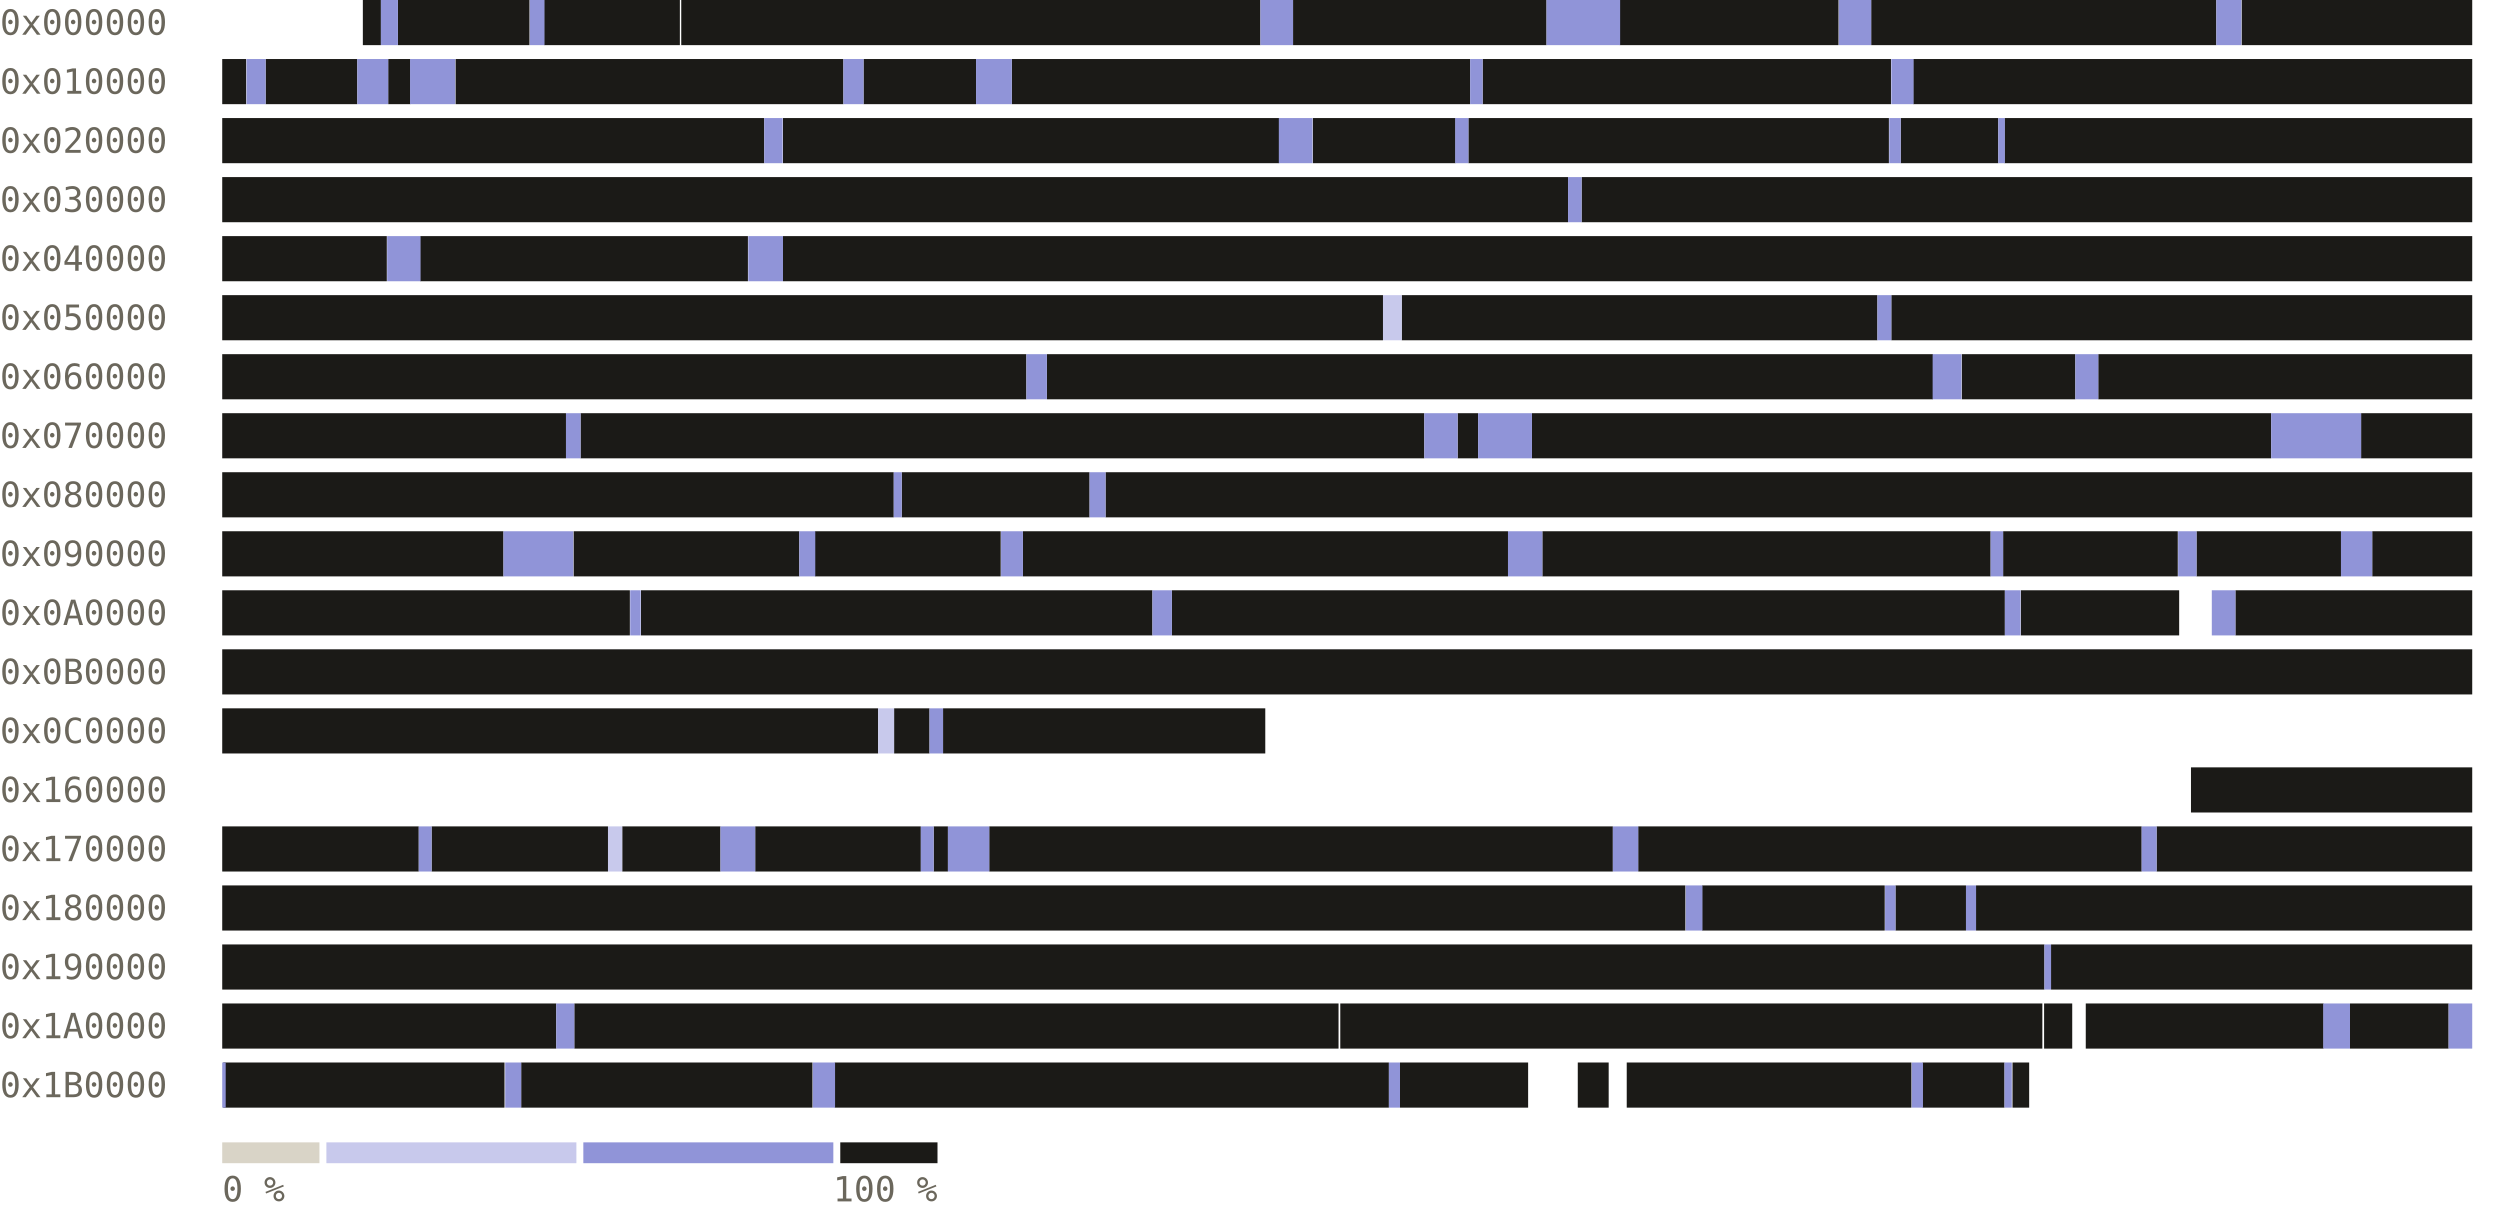
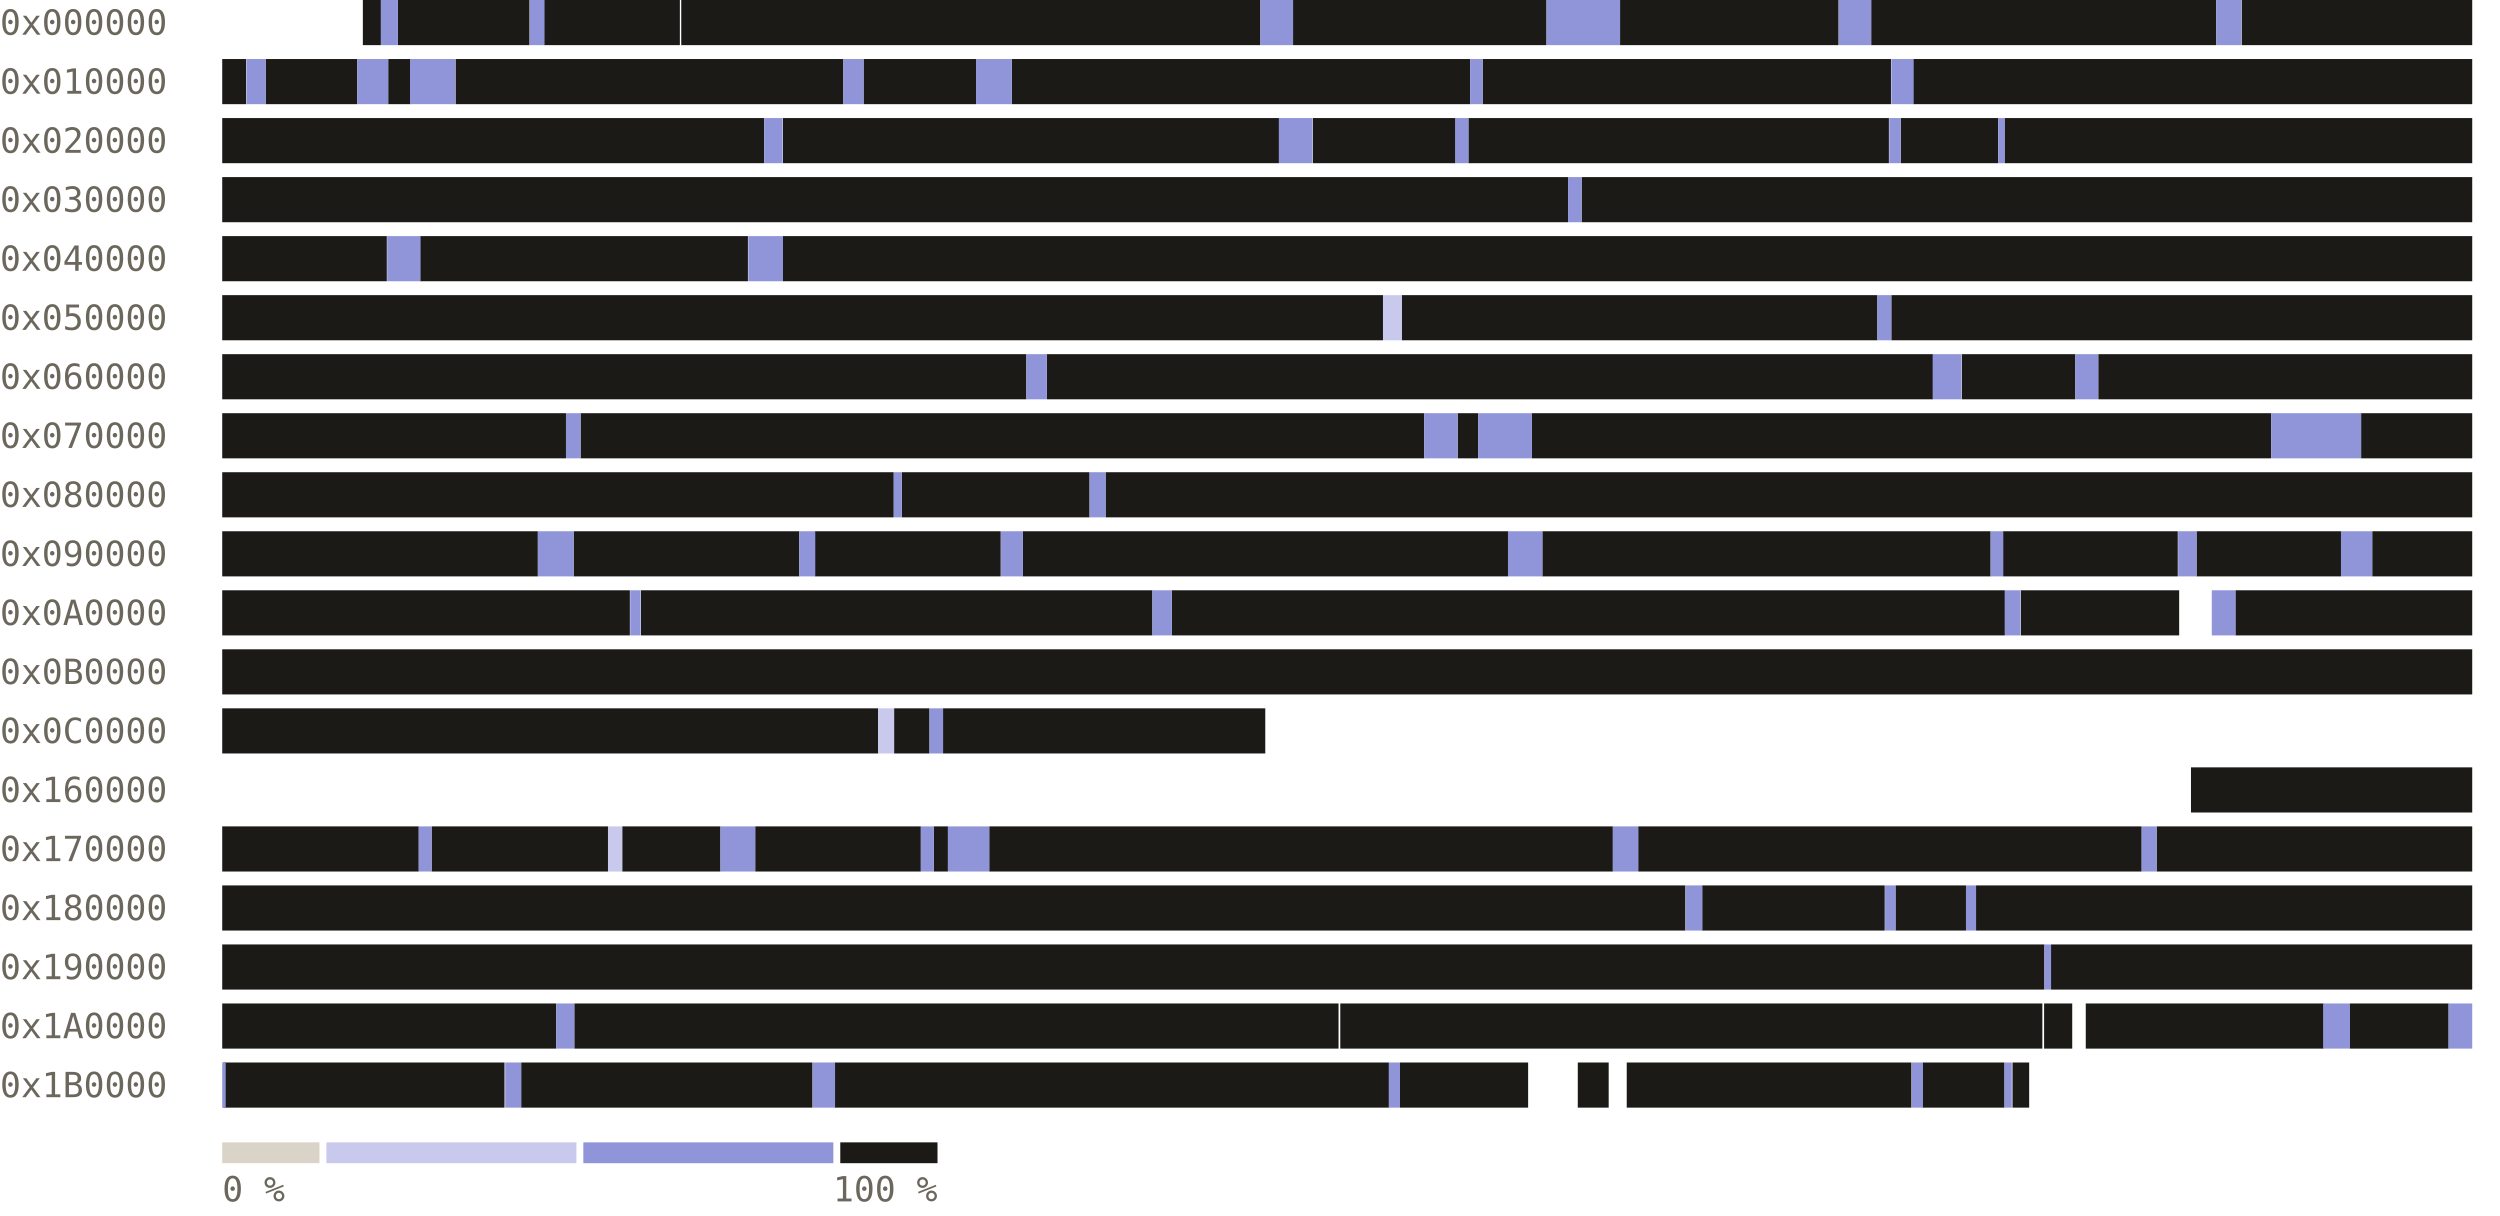
<svg xmlns="http://www.w3.org/2000/svg" viewBox="0 0 720 350" width="720" height="350">
  <style>text{font:10px monospace;fill:#6b675c}.q0{fill:#d9d4c7}.q1{fill:#e3e2f2}.q2{fill:#d6d6ef}.q3{fill:#c8c9ec}.q4{fill:#babce8}.q5{fill:#acafe4}.q6{fill:#9ea2df}.q7{fill:#9094d8}.q8{fill:#8186cf}.q9{fill:#7277c4}.q10{fill:#1b1a17}@media (prefers-color-scheme:dark){text{fill:#a8a293}.q0{fill:#4a463d}.q1{fill:#35375a}.q2{fill:#3c3f66}.q3{fill:#444772}.q4{fill:#4d517f}.q5{fill:#575b8c}.q6{fill:#62669a}.q7{fill:#6e72a8}.q8{fill:#7b7fb6}.q9{fill:#888cc4}.q10{fill:#d6d0bd}}</style>
  <text x="0" y="10">0x000000</text>
  <text x="0" y="27">0x010000</text>
  <text x="0" y="44">0x020000</text>
  <text x="0" y="61">0x030000</text>
  <text x="0" y="78">0x040000</text>
  <text x="0" y="95">0x050000</text>
  <text x="0" y="112">0x060000</text>
  <text x="0" y="129">0x070000</text>
  <text x="0" y="146">0x080000</text>
  <text x="0" y="163">0x090000</text>
  <text x="0" y="180">0x0A0000</text>
  <text x="0" y="197">0x0B0000</text>
  <text x="0" y="214">0x0C0000</text>
  <text x="0" y="231">0x160000</text>
  <text x="0" y="248">0x170000</text>
  <text x="0" y="265">0x180000</text>
  <text x="0" y="282">0x190000</text>
  <text x="0" y="299">0x1A0000</text>
  <text x="0" y="316">0x1B0000</text>
-   <path class="q10" d="M104.5 0h5.2v13h-5.2zM114.6 0h37.9v13h-37.9zM156.7 0h39.1v13h-39.1zM196.2 0h166.8v13h-166.8zM372.4 0h73v13h-73zM466.5 0h63v13h-63zM538.9 0h99.4v13h-99.4zM645.6 0h66.4v13h-66.4zM64 17h6.9v13h-6.9zM76.5 17h26.4v13h-26.4zM111.8 17h6.4v13h-6.4zM131.2 17h111.7v13h-111.7zM248.7 17h32.4v13h-32.4zM291.4 17h132v13h-132zM427 17h117.6v13h-117.6zM551 17h161v13h-161zM64 34h156.1v13h-156.1zM225.5 34h142.9v13h-142.9zM378.1 34h41.1v13h-41.1zM422.9 34h121.1v13h-121.1zM547.4 34h28.1v13h-28.1zM577.3 34h134.7v13h-134.7zM64 51h387.6v13h-387.6zM455.5 51h256.5v13h-256.5zM64 68h47.4v13h-47.4zM121 68h94.4v13h-94.4zM225.5 68h486.5v13h-486.5zM64 85h334.3v13h-334.3zM403.7 85h137v13h-137zM544.7 85h167.3v13h-167.3zM64 102h231.6v13h-231.6zM301.5 102h255.2v13h-255.2zM565 102h32.7v13h-32.7zM604.3 102h107.7v13h-107.7zM64 119h99v13h-99zM167.2 119h243v13h-243zM419.8 119h5.9v13h-5.9zM441.2 119h212.9v13h-212.9zM680 119h32v13h-32zM64 136h193.4v13h-193.4zM259.7 136h54.1v13h-54.1zM318.4 136h393.6v13h-393.6zM64 153h81v13h-81zM165.2 153h65v13h-65zM234.7 153h53.5v13h-53.5zM294.6 153h139.7v13h-139.7zM444.2 153h129.1v13h-129.1zM576.9 153h50.3v13h-50.3zM632.6 153h41.6v13h-41.6zM683.2 153h28.8v13h-28.8zM64 170h117.4v13h-117.4zM184.6 170h147.3v13h-147.3zM337.5 170h239.9v13h-239.9zM582 170h45.6v13h-45.6zM643.8 170h68.2v13h-68.2zM64 187h648v13h-648zM64 204h188.9v13h-188.9zM257.5 204h10.2v13h-10.2zM271.6 204h92.8v13h-92.8zM631 221h81v13h-81zM64 238h56.6v13h-56.6zM124.3 238h50.8v13h-50.8zM179.2 238h28.3v13h-28.3zM217.5 238h47.7v13h-47.7zM268.9 238h4.1v13h-4.1zM284.9 238h179.6v13h-179.6zM471.8 238h145v13h-145zM621.1 238h90.9v13h-90.9zM64 255h421.4v13h-421.4zM490.2 255h52.6v13h-52.6zM545.9 255h20.3v13h-20.3zM569.1 255h142.9v13h-142.9zM64 272h524.8v13h-524.8zM590.7 272h121.3v13h-121.3zM64 289h96.2v13h-96.2zM165.4 289h220.1v13h-220.1zM386 289h202.2v13h-202.2zM588.7 289h8.1v13h-8.1zM600.7 289h68.5v13h-68.5zM676.8 289h28.4v13h-28.4zM64.3 306h81v13h-81zM150.1 306h83.9v13h-83.9zM240.4 306h159.6v13h-159.6zM403.2 306h36.9v13h-36.9zM454.4 306h8.9v13h-8.9zM468.5 306h82v13h-82zM553.7 306h23.6v13h-23.6zM579.6 306h4.8v13h-4.8z" />
-   <path class="q7" d="M109.7 0h4.9v13h-4.9zM152.6 0h4.2v13h-4.2zM363 0h9.4v13h-9.4zM445.4 0h21.2v13h-21.2zM529.6 0h9.3v13h-9.3zM638.3 0h7.2v13h-7.2zM71 17h5.5v13h-5.5zM102.9 17h8.9v13h-8.9zM118.1 17h13v13h-13zM242.9 17h5.8v13h-5.8zM281.1 17h10.3v13h-10.3zM423.4 17h3.6v13h-3.6zM544.7 17h6.4v13h-6.4zM220.1 34h5.3v13h-5.3zM368.3 34h9.7v13h-9.7zM419.1 34h3.8v13h-3.8zM544.1 34h3.3v13h-3.3zM575.5 34h1.9v13h-1.9zM451.6 51h3.9v13h-3.9zM111.5 68h9.6v13h-9.6zM215.5 68h10v13h-10zM540.7 85h4v13h-4zM295.6 102h5.9v13h-5.9zM556.6 102h8.3v13h-8.3zM597.7 102h6.6v13h-6.6zM163 119h4.2v13h-4.2zM410.2 119h9.6v13h-9.6zM425.7 119h15.5v13h-15.5zM654.1 119h25.9v13h-25.9zM257.4 136h2.3v13h-2.3zM313.8 136h4.6v13h-4.6zM145 153h20.1v13h-20.1zM230.2 153h4.6v13h-4.6zM288.3 153h6.3v13h-6.3zM434.3 153h9.9v13h-9.9zM573.3 153h3.6v13h-3.6zM627.3 153h5.3v13h-5.3zM674.2 153h9v13h-9zM181.5 170h3v13h-3zM331.9 170h5.6v13h-5.6zM577.4 170h4.5v13h-4.5zM637 170h6.8v13h-6.8zM267.7 204h3.9v13h-3.9zM120.6 238h3.7v13h-3.7zM207.5 238h10v13h-10zM265.2 238h3.7v13h-3.7zM273 238h11.9v13h-11.9zM464.5 238h7.3v13h-7.3zM616.8 238h4.3v13h-4.3zM485.5 255h4.8v13h-4.8zM542.9 255h3v13h-3zM566.2 255h2.9v13h-2.9zM588.8 272h1.9v13h-1.9zM160.2 289h5.2v13h-5.2zM669.1 289h7.7v13h-7.7zM705.2 289h6.8v13h-6.8zM64 306h1v13h-1zM145.5 306h4.6v13h-4.6zM234.1 306h6.4v13h-6.4zM400 306h3.2v13h-3.2zM550.6 306h3.2v13h-3.2zM577.3 306h2.1v13h-2.1z" />
+   <path class="q10" d="M104.5 0h5.2v13h-5.2zM114.6 0h37.9v13h-37.9zM156.7 0h39.1v13h-39.1zM196.2 0h166.8v13h-166.8zM372.4 0h73v13h-73zM466.5 0h63v13h-63zM538.9 0h99.4v13h-99.4zM645.6 0h66.4v13h-66.4zM64 17h6.9v13h-6.9zM76.5 17h26.4v13h-26.4zM111.8 17h6.4v13h-6.4zM131.2 17h111.7v13h-111.7zM248.7 17h32.4v13h-32.4zM291.4 17h132v13h-132zM427 17h117.6v13h-117.6zM551 17h161v13h-161zM64 34h156.1v13h-156.1zM225.5 34h142.9v13h-142.9zM378.1 34h41.1v13h-41.1zM422.9 34h121.1v13h-121.1zM547.4 34h28.1v13h-28.1zM577.3 34h134.7v13h-134.7zM64 51h387.6v13h-387.6zM455.5 51h256.5v13h-256.5zM64 68h47.4v13h-47.4zM121 68h94.4v13h-94.4zM225.5 68h486.5v13h-486.5zM64 85h334.3v13h-334.3zM403.7 85h137v13h-137zM544.7 85h167.3v13h-167.3zM64 102h231.6v13h-231.6zM301.5 102h255.2v13h-255.2zM565 102h32.7v13h-32.7zM604.3 102h107.7v13h-107.7zM64 119h99v13h-99zM167.2 119h243v13h-243zM419.8 119h5.9v13h-5.9zM441.2 119h212.9v13h-212.9zM680 119h32v13h-32zM64 136h193.4v13h-193.4zM259.7 136h54.1v13h-54.1zM318.4 136h393.6v13h-393.6zM64 153h90.9v13h-90.9zM165.2 153h65v13h-65zM234.7 153h53.5v13h-53.5zM294.6 153h139.7v13h-139.7zM444.2 153h129.1v13h-129.1zM576.9 153h50.3v13h-50.3zM632.6 153h41.6v13h-41.6zM683.2 153h28.8v13h-28.8zM64 170h117.4v13h-117.4zM184.6 170h147.3v13h-147.3zM337.5 170h239.9v13h-239.9zM582 170h45.6v13h-45.6zM643.8 170h68.2v13h-68.2zM64 187h648v13h-648zM64 204h188.9v13h-188.9zM257.5 204h10.2v13h-10.2zM271.6 204h92.8v13h-92.8zM631 221h81v13h-81zM64 238h56.6v13h-56.6zM124.3 238h50.8v13h-50.8zM179.2 238h28.3v13h-28.3zM217.5 238h47.7v13h-47.7zM268.9 238h4.1v13h-4.1zM284.9 238h179.6v13h-179.6zM471.8 238h145v13h-145zM621.1 238h90.9v13h-90.9zM64 255h421.4v13h-421.4zM490.2 255h52.6v13h-52.6zM545.9 255h20.3v13h-20.3zM569.1 255h142.9v13h-142.9zM64 272h524.8v13h-524.8zM590.7 272h121.3v13h-121.3zM64 289h96.2v13h-96.2zM165.4 289h220.1v13h-220.1zM386 289h202.2v13h-202.2zM588.7 289h8.1v13h-8.1zM600.7 289h68.5v13h-68.5zM676.8 289h28.4v13h-28.4zM64.3 306h81v13h-81zM150.1 306h83.9v13h-83.9zM240.4 306h159.6v13h-159.6zM403.2 306h36.9v13h-36.9zM454.4 306h8.9v13h-8.9zM468.5 306h82v13h-82zM553.7 306h23.6v13h-23.6zM579.6 306h4.8v13h-4.8z" />
+   <path class="q7" d="M109.7 0h4.9v13h-4.9zM152.6 0h4.2v13h-4.2zM363 0h9.4v13h-9.4zM445.4 0h21.2v13h-21.2zM529.6 0h9.3v13h-9.3zM638.3 0h7.2v13h-7.2zM71 17h5.5v13h-5.5zM102.9 17h8.9v13h-8.9zM118.1 17h13v13h-13zM242.9 17h5.8v13h-5.8zM281.1 17h10.3v13h-10.3zM423.4 17h3.6v13h-3.6zM544.7 17h6.4v13h-6.4zM220.1 34h5.3v13h-5.3zM368.3 34h9.7v13h-9.7zM419.1 34h3.8v13h-3.8zM544.1 34h3.3v13h-3.3zM575.5 34h1.9v13h-1.9zM451.6 51h3.9v13h-3.9zM111.5 68h9.6v13h-9.6zM215.5 68h10v13h-10zM540.7 85h4v13h-4zM295.6 102h5.9v13h-5.9zM556.6 102h8.3v13h-8.3zM597.7 102h6.6v13h-6.6zM163 119h4.2v13h-4.2zM410.2 119h9.6v13h-9.6zM425.7 119h15.5v13h-15.5zM654.1 119h25.9v13h-25.9zM257.4 136h2.3v13h-2.3zM313.8 136h4.6v13h-4.6zM154.9 153h10.3v13h-10.3zM230.2 153h4.6v13h-4.6zM288.3 153h6.3v13h-6.3zM434.3 153h9.9v13h-9.9zM573.3 153h3.6v13h-3.6zM627.3 153h5.3v13h-5.3zM674.2 153h9v13h-9zM181.5 170h3v13h-3zM331.9 170h5.6v13h-5.6zM577.4 170h4.5v13h-4.5zM637 170h6.8v13h-6.8zM267.7 204h3.9v13h-3.9zM120.6 238h3.7v13h-3.7zM207.5 238h10v13h-10zM265.2 238h3.7v13h-3.7zM273 238h11.9v13h-11.9zM464.5 238h7.3v13h-7.3zM616.8 238h4.3v13h-4.3zM485.5 255h4.8v13h-4.8zM542.9 255h3v13h-3zM566.2 255h2.9v13h-2.9zM588.8 272h1.9v13h-1.9zM160.2 289h5.2v13h-5.2zM669.1 289h7.7v13h-7.7zM705.2 289h6.8v13h-6.8zM64 306h1v13h-1zM145.5 306h4.6v13h-4.6zM234.1 306h6.4v13h-6.4zM400 306h3.2v13h-3.2zM550.6 306h3.2v13h-3.2zM577.3 306h2.1v13h-2.1z" />
  <path class="q3" d="M398.3 85h5.4v13h-5.4zM252.9 204h4.6v13h-4.6zM175.1 238h4.1v13h-4.1z" />
  <rect class="q0" x="64" y="329" width="28" height="6" />
  <rect class="q3" x="94" y="329" width="72" height="6" />
  <rect class="q7" x="168" y="329" width="72" height="6" />
  <rect class="q10" x="242" y="329" width="28" height="6" />
  <text x="64" y="346">0 %</text>
  <text x="270" y="346" text-anchor="end">100 %</text>
</svg>
